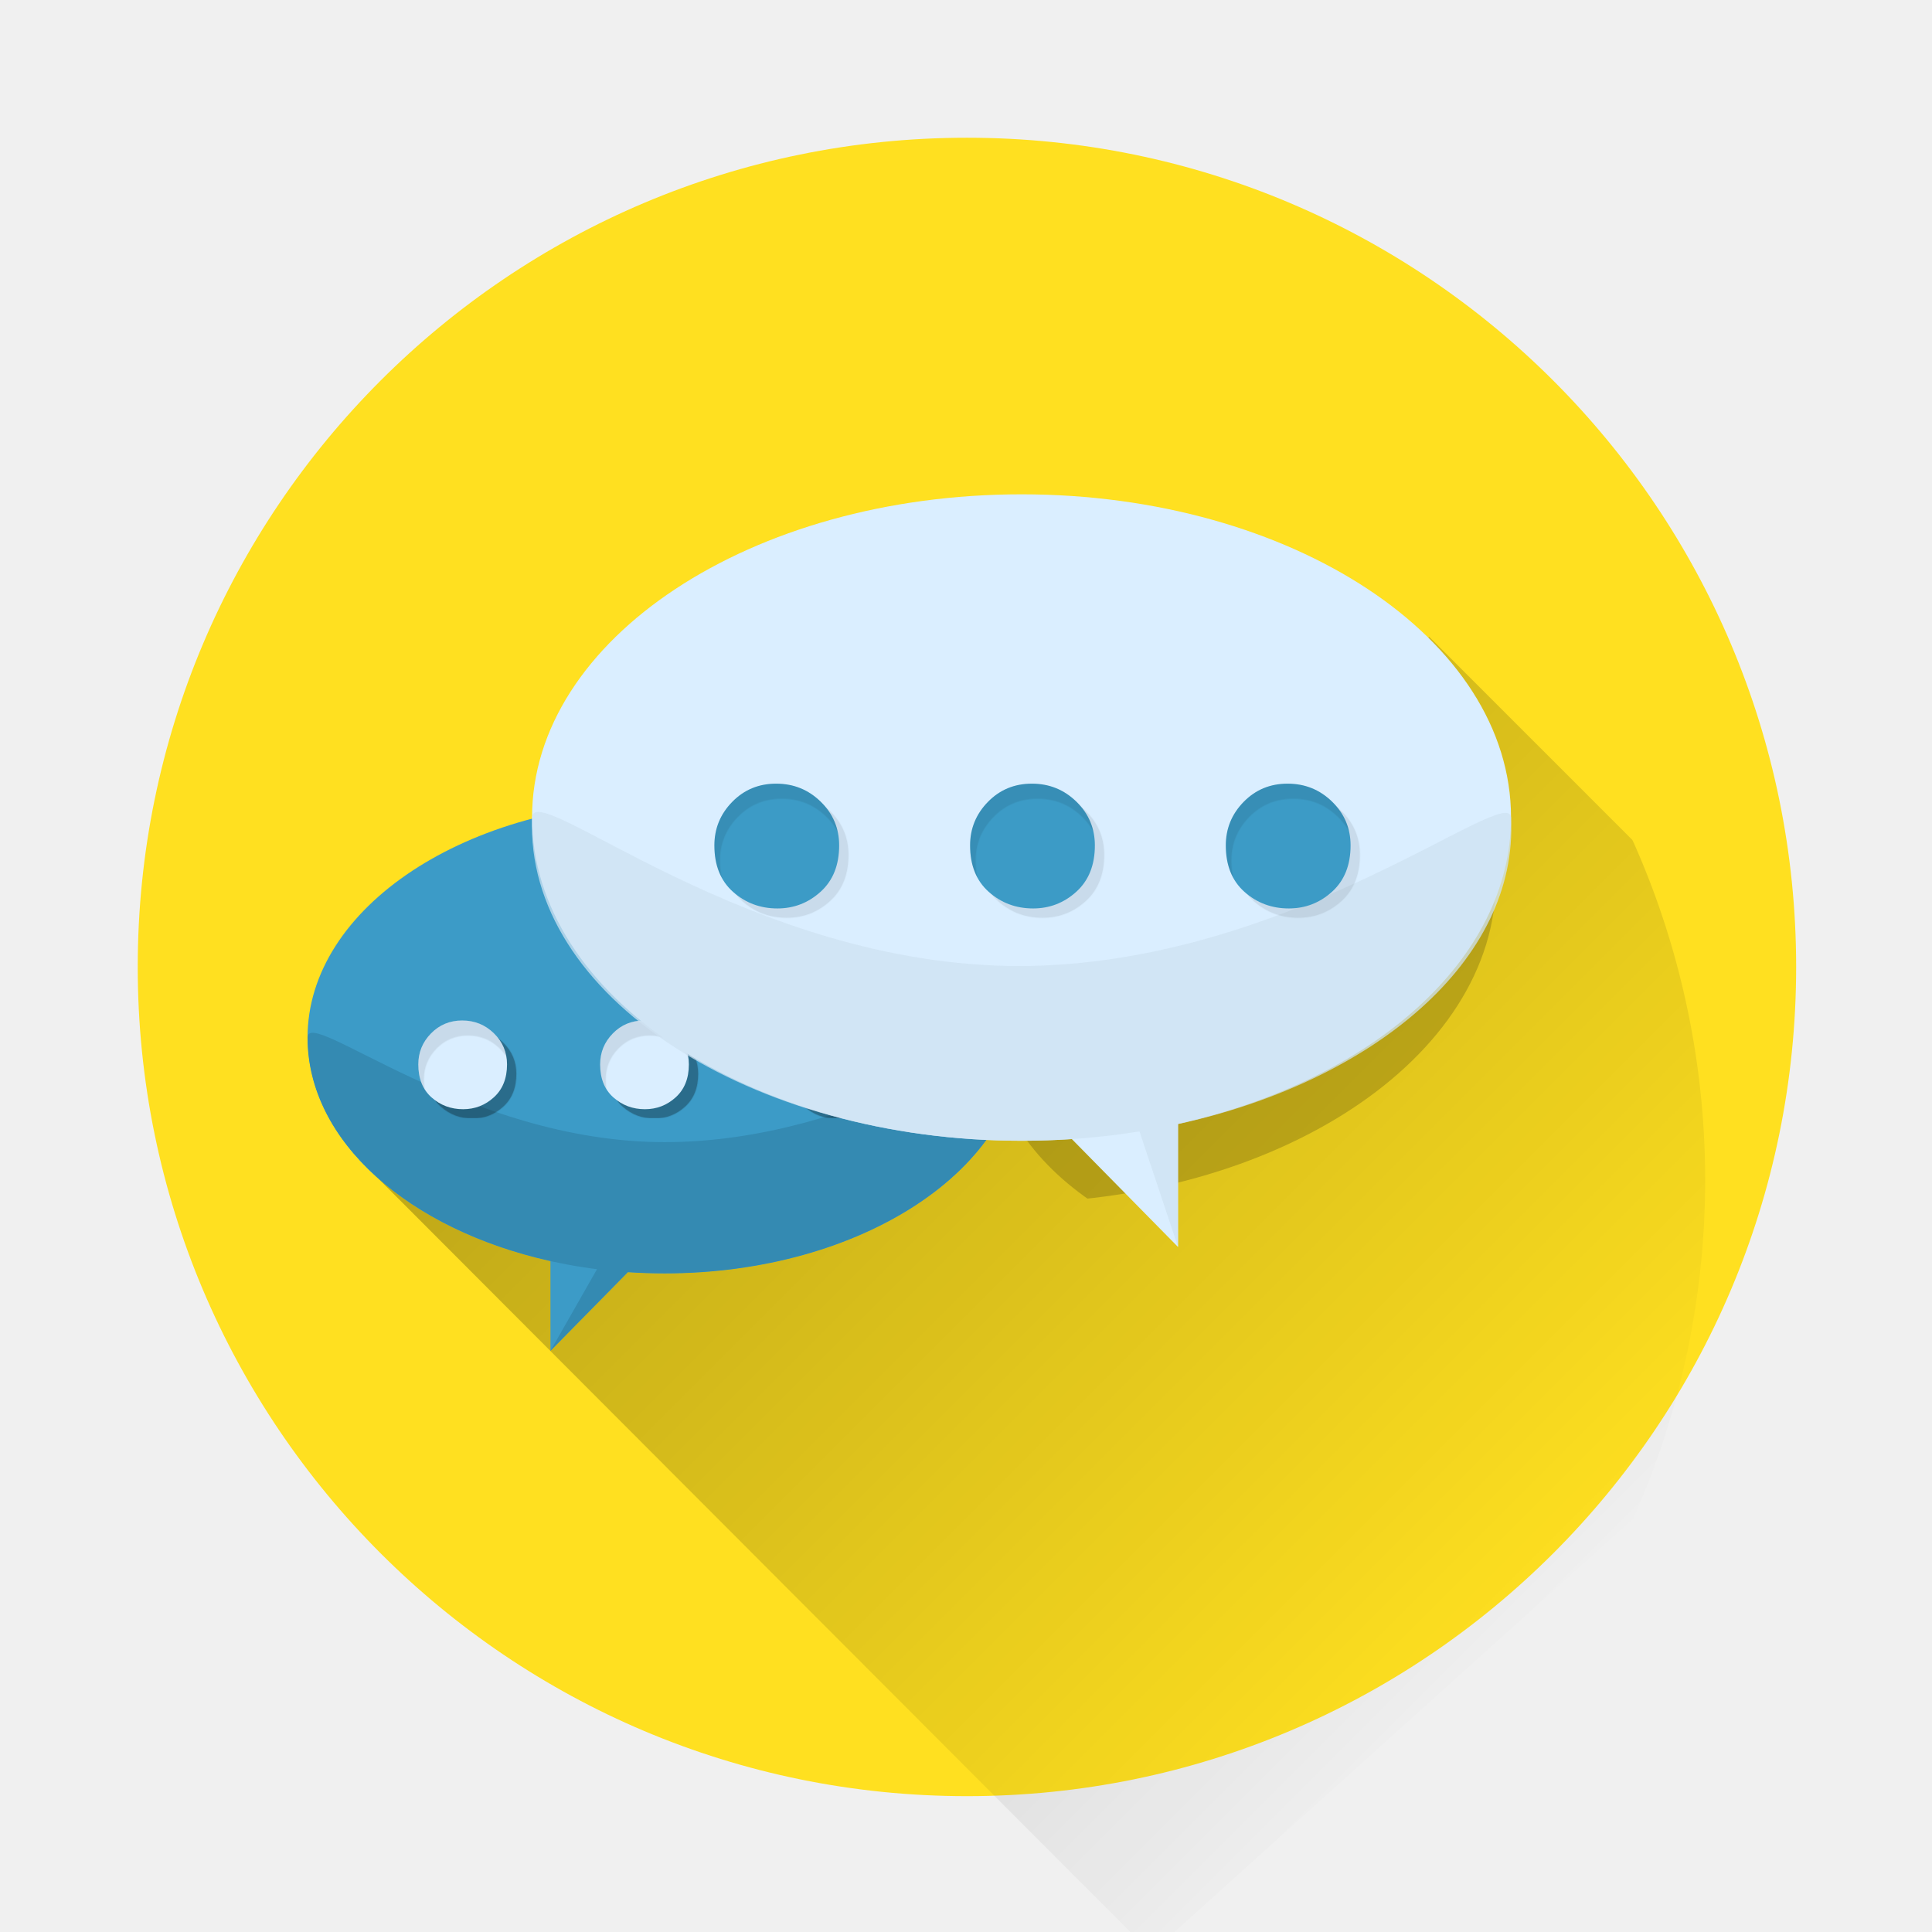
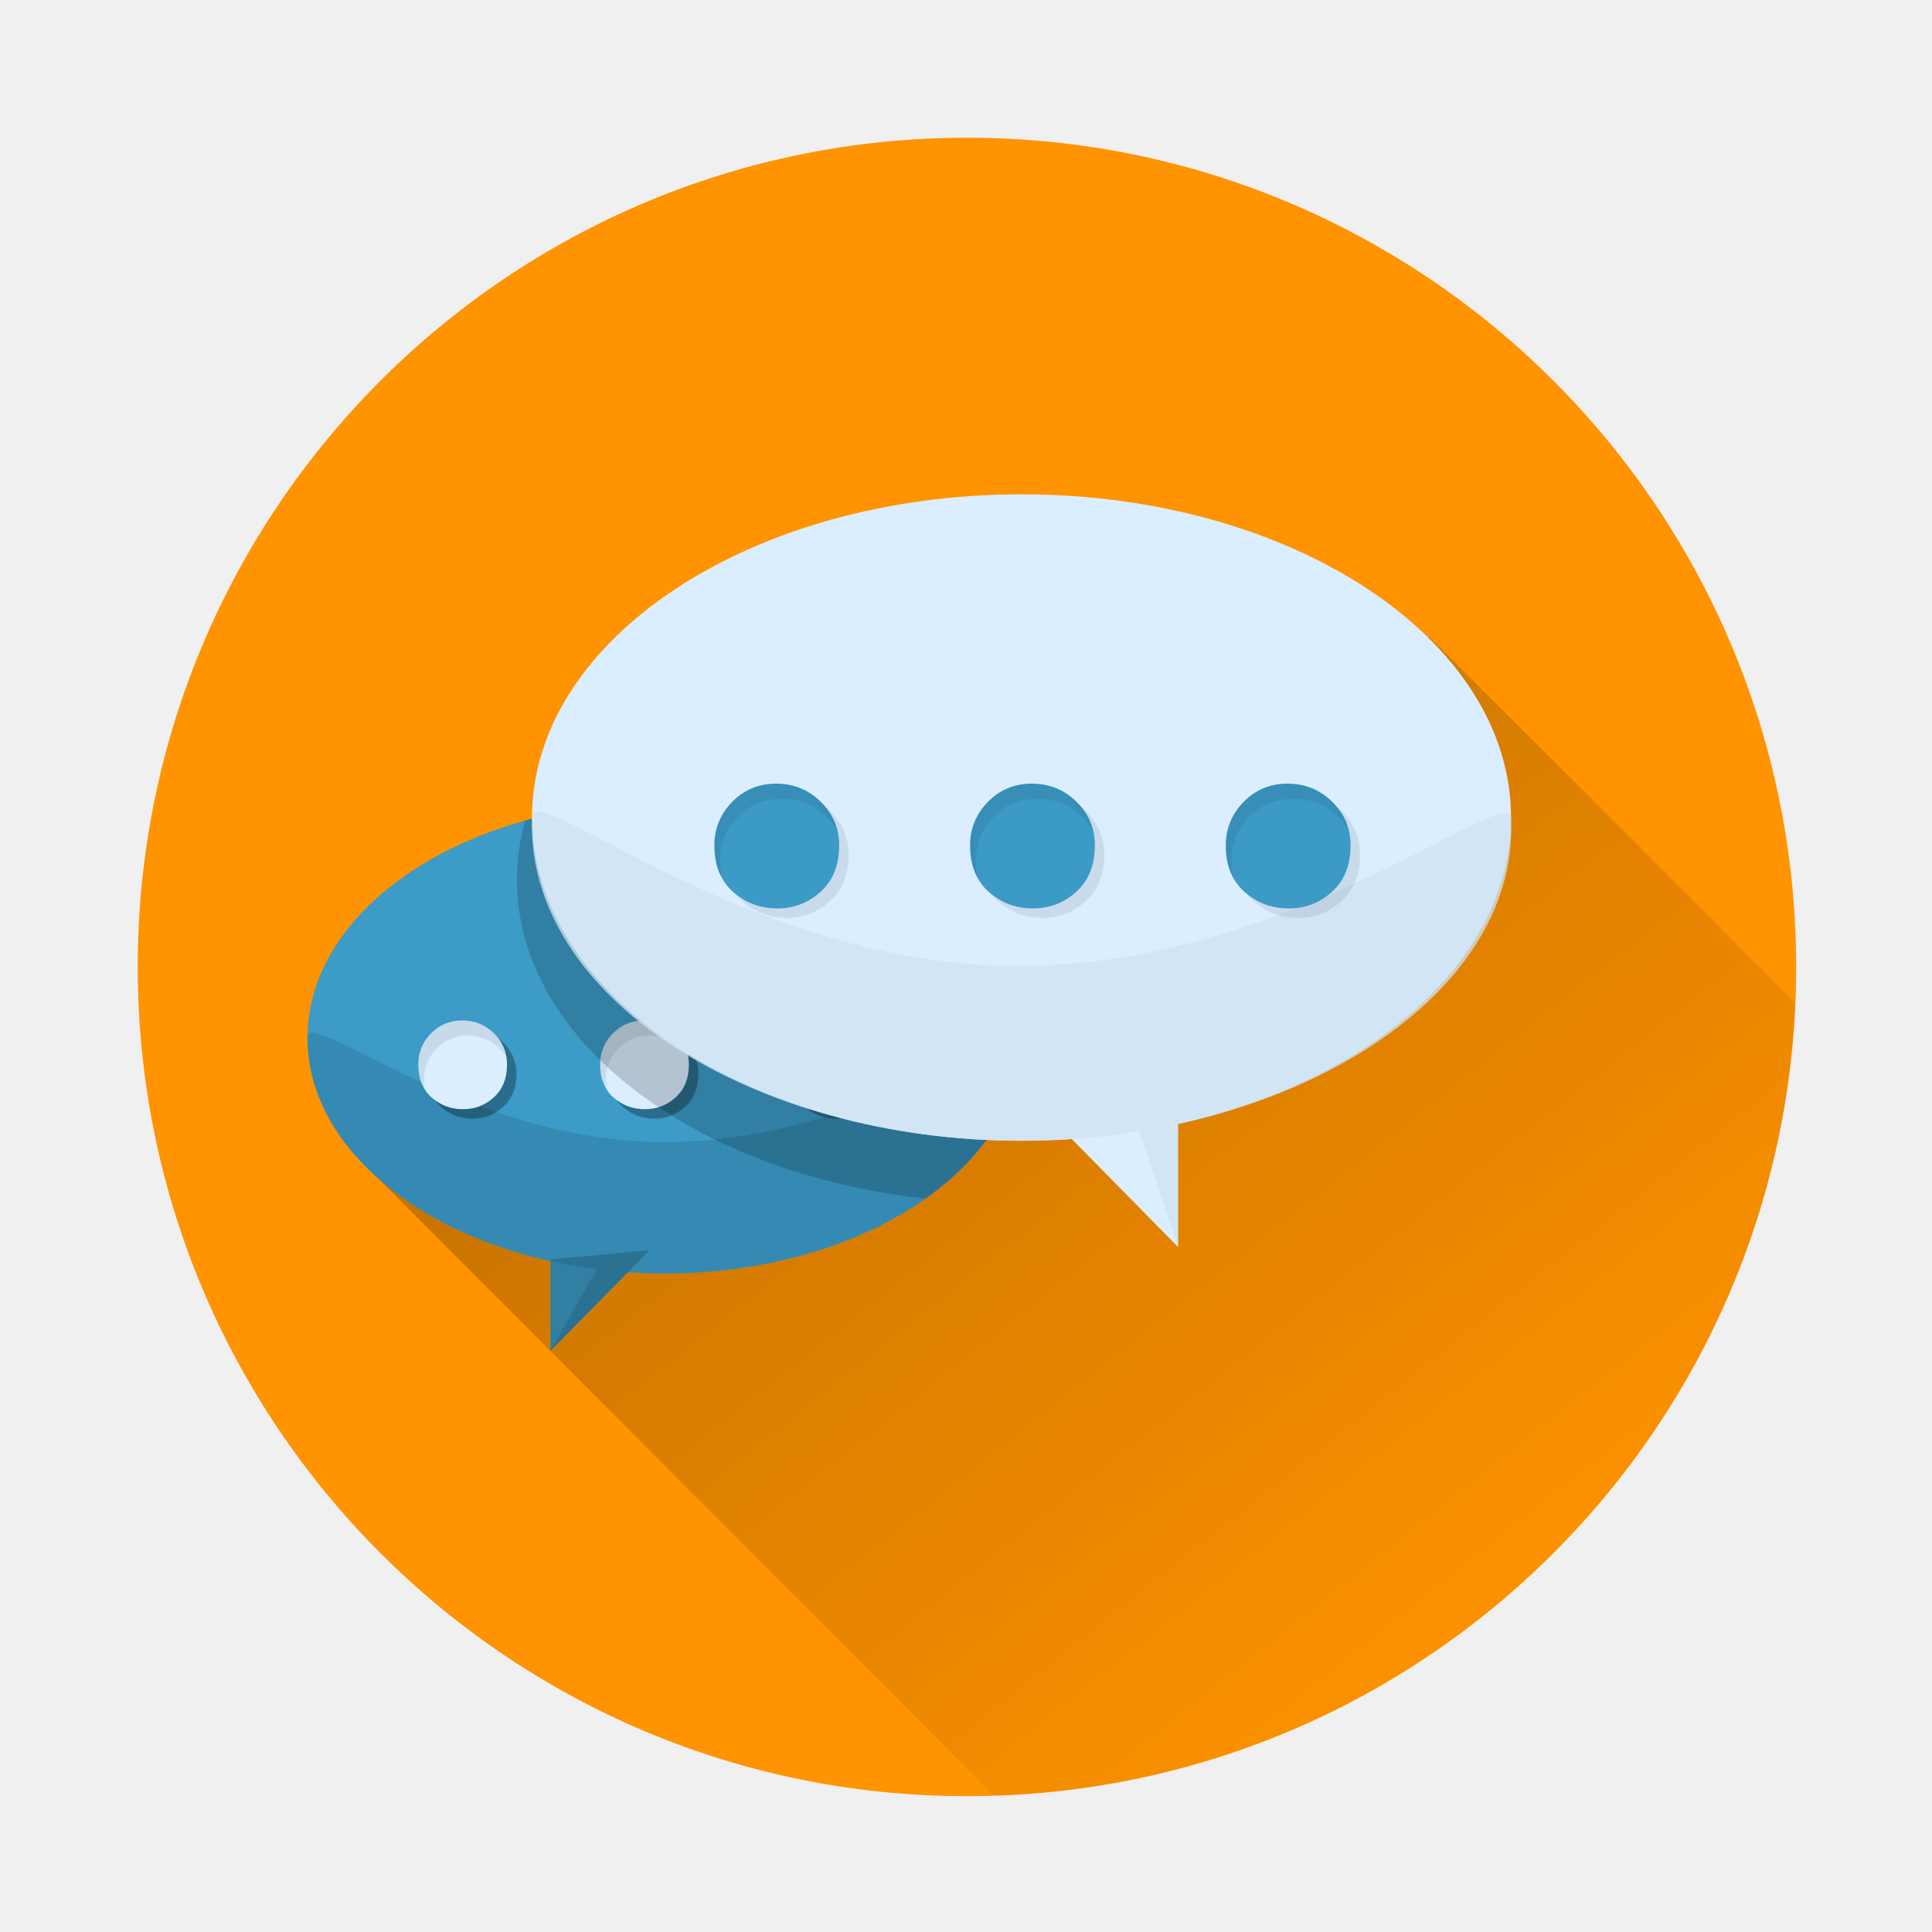
<svg xmlns="http://www.w3.org/2000/svg" xmlns:xlink="http://www.w3.org/1999/xlink" width="1024px" height="1024px" viewBox="0 0 1024 1024" version="1.1">
  <defs>
-     <circle id="path-1" cx="512.5" cy="512.5" r="439.5" />
-     <linearGradient x1="50%" y1="-30.328%" x2="50%" y2="100%" id="linearGradient-3">
+     <linearGradient x1="-6.8%" y1="-6.8%" x2="85.355%" y2="85.355%" id="linearGradient-1">
      <stop stop-color="#000000" offset="0%" />
      <stop stop-color="#000000" stop-opacity="0" offset="100%" />
    </linearGradient>
-     <path d="M128.75,243.411 C53.899,226.747 -2.84217094e-14,180.013 -2.84217094e-14,124.967 C-2.84217094e-14,55.949 84.73,0 189.25,0 C293.769,0 378.499,55.949 378.499,124.967 C378.499,193.984 293.769,249.933 189.25,249.933 C182.684,249.933 176.196,249.712 169.803,249.281 L128.75,291 L128.75,243.411 Z" id="path-4" />
-     <path d="M82.455,162.906 C75.996,162.906 70.423,160.823 65.736,156.656 C61.048,152.49 58.705,146.656 58.705,139.156 C58.705,132.802 60.944,127.333 65.423,122.75 C69.903,118.167 75.423,115.875 81.986,115.875 C88.548,115.875 94.147,118.141 98.783,122.672 C103.418,127.203 105.736,132.698 105.736,139.156 C105.736,146.552 103.418,152.359 98.783,156.578 C94.147,160.797 88.705,162.906 82.455,162.906 L82.455,162.906 Z M178.833,162.906 C172.375,162.906 166.802,160.823 162.114,156.656 C157.427,152.49 155.083,146.656 155.083,139.156 C155.083,132.802 157.323,127.333 161.802,122.75 C166.281,118.167 171.802,115.875 178.364,115.875 C184.927,115.875 190.526,118.141 195.161,122.672 C199.797,127.203 202.114,132.698 202.114,139.156 C202.114,146.552 199.797,152.359 195.161,156.578 C190.526,160.797 185.083,162.906 178.833,162.906 L178.833,162.906 Z M275.212,162.906 C268.753,162.906 263.18,160.823 258.493,156.656 C253.805,152.49 251.462,146.656 251.462,139.156 C251.462,132.802 253.701,127.333 258.18,122.75 C262.66,118.167 268.18,115.875 274.743,115.875 C281.305,115.875 286.904,118.141 291.54,122.672 C296.175,127.203 298.493,132.698 298.493,139.156 C298.493,146.552 296.175,152.359 291.54,156.578 C286.904,160.797 281.462,162.906 275.212,162.906 L275.212,162.906 Z" id="path-6" />
-     <filter x="-50%" y="-50%" width="200%" height="200%" filterUnits="objectBoundingBox" id="filter-7">
+     <path d="M82.455,162.906 C75.996,162.906 70.423,160.823 65.736,156.656 C61.048,152.49 58.705,146.656 58.705,139.156 C58.705,132.802 60.944,127.333 65.423,122.75 C69.903,118.167 75.423,115.875 81.986,115.875 C88.548,115.875 94.147,118.141 98.783,122.672 C103.418,127.203 105.736,132.698 105.736,139.156 C105.736,146.552 103.418,152.359 98.783,156.578 C94.147,160.797 88.705,162.906 82.455,162.906 L82.455,162.906 Z M178.833,162.906 C172.375,162.906 166.802,160.823 162.114,156.656 C157.427,152.49 155.083,146.656 155.083,139.156 C155.083,132.802 157.323,127.333 161.802,122.75 C166.281,118.167 171.802,115.875 178.364,115.875 C184.927,115.875 190.526,118.141 195.161,122.672 C199.797,127.203 202.114,132.698 202.114,139.156 C202.114,146.552 199.797,152.359 195.161,156.578 C190.526,160.797 185.083,162.906 178.833,162.906 L178.833,162.906 Z M275.212,162.906 C268.753,162.906 263.18,160.823 258.493,156.656 C253.805,152.49 251.462,146.656 251.462,139.156 C251.462,132.802 253.701,127.333 258.18,122.75 C262.66,118.167 268.18,115.875 274.743,115.875 C281.305,115.875 286.904,118.141 291.54,122.672 C296.175,127.203 298.493,132.698 298.493,139.156 C298.493,146.552 296.175,152.359 291.54,156.578 C286.904,160.797 281.462,162.906 275.212,162.906 L275.212,162.906 Z" id="path-2" />
+     <filter x="-50%" y="-50%" width="200%" height="200%" filterUnits="objectBoundingBox" id="filter-3">
      <feOffset dx="5" dy="5" in="SourceAlpha" result="shadowOffsetOuter1" />
      <feColorMatrix values="0 0 0 0 0   0 0 0 0 0   0 0 0 0 0  0 0 0 0.303 0" type="matrix" in="shadowOffsetOuter1" />
    </filter>
-     <filter x="-50%" y="-50%" width="200%" height="200%" filterUnits="objectBoundingBox" id="filter-8">
+     <filter x="-50%" y="-50%" width="200%" height="200%" filterUnits="objectBoundingBox" id="filter-4">
      <feOffset dx="3" dy="8" in="SourceAlpha" result="shadowOffsetInner1" />
      <feComposite in="shadowOffsetInner1" in2="SourceAlpha" operator="arithmetic" k2="-1" k3="1" result="shadowInnerInner1" />
      <feColorMatrix values="0 0 0 0 0   0 0 0 0 0   0 0 0 0 0  0 0 0 0.084 0" type="matrix" in="shadowInnerInner1" />
    </filter>
-     <path d="M412.033,481.493 C402.951,481.493 395.114,478.564 388.522,472.704 C381.93,466.845 378.634,458.642 378.634,448.095 C378.634,439.159 381.784,431.469 388.083,425.023 C394.381,418.578 402.145,415.355 411.374,415.355 C420.602,415.355 428.476,418.541 434.994,424.914 C441.513,431.286 444.772,439.013 444.772,448.095 C444.772,458.495 441.513,466.662 434.994,472.594 C428.476,478.527 420.822,481.493 412.033,481.493 L412.033,481.493 Z M547.565,481.493 C538.483,481.493 530.646,478.564 524.054,472.704 C517.462,466.845 514.167,458.642 514.167,448.095 C514.167,439.159 517.316,431.469 523.615,425.023 C529.914,418.578 537.677,415.355 546.906,415.355 C556.134,415.355 564.008,418.541 570.526,424.914 C577.045,431.286 580.304,439.013 580.304,448.095 C580.304,458.495 577.045,466.662 570.526,472.594 C564.008,478.527 556.354,481.493 547.565,481.493 L547.565,481.493 Z M683.097,481.493 C674.015,481.493 666.178,478.564 659.586,472.704 C652.995,466.845 649.699,458.642 649.699,448.095 C649.699,439.159 652.848,431.469 659.147,425.023 C665.446,418.578 673.209,415.355 682.438,415.355 C691.667,415.355 699.54,418.541 706.059,424.914 C712.577,431.286 715.836,439.013 715.836,448.095 C715.836,458.495 712.577,466.662 706.059,472.594 C699.54,478.527 691.886,481.493 683.097,481.493 L683.097,481.493 Z" id="path-9" />
-     <filter x="-50%" y="-50%" width="200%" height="200%" filterUnits="objectBoundingBox" id="filter-10">
+     <path d="M412.033,481.493 C402.951,481.493 395.114,478.564 388.522,472.704 C381.93,466.845 378.634,458.642 378.634,448.095 C378.634,439.159 381.784,431.469 388.083,425.023 C394.381,418.578 402.145,415.355 411.374,415.355 C420.602,415.355 428.476,418.541 434.994,424.914 C441.513,431.286 444.772,439.013 444.772,448.095 C444.772,458.495 441.513,466.662 434.994,472.594 C428.476,478.527 420.822,481.493 412.033,481.493 L412.033,481.493 Z M547.565,481.493 C538.483,481.493 530.646,478.564 524.054,472.704 C517.462,466.845 514.167,458.642 514.167,448.095 C514.167,439.159 517.316,431.469 523.615,425.023 C529.914,418.578 537.677,415.355 546.906,415.355 C556.134,415.355 564.008,418.541 570.526,424.914 C577.045,431.286 580.304,439.013 580.304,448.095 C580.304,458.495 577.045,466.662 570.526,472.594 C564.008,478.527 556.354,481.493 547.565,481.493 L547.565,481.493 Z M683.097,481.493 C674.015,481.493 666.178,478.564 659.586,472.704 C652.995,466.845 649.699,458.642 649.699,448.095 C649.699,439.159 652.848,431.469 659.147,425.023 C665.446,418.578 673.209,415.355 682.438,415.355 C691.667,415.355 699.54,418.541 706.059,424.914 C712.577,431.286 715.836,439.013 715.836,448.095 C715.836,458.495 712.577,466.662 706.059,472.594 C699.54,478.527 691.886,481.493 683.097,481.493 L683.097,481.493 Z" id="path-5" />
+     <filter x="-50%" y="-50%" width="200%" height="200%" filterUnits="objectBoundingBox" id="filter-6">
      <feOffset dx="5" dy="5" in="SourceAlpha" result="shadowOffsetOuter1" />
      <feColorMatrix values="0 0 0 0 0   0 0 0 0 0   0 0 0 0 0  0 0 0 0.08 0" type="matrix" in="shadowOffsetOuter1" />
    </filter>
-     <filter x="-50%" y="-50%" width="200%" height="200%" filterUnits="objectBoundingBox" id="filter-11">
+     <filter x="-50%" y="-50%" width="200%" height="200%" filterUnits="objectBoundingBox" id="filter-7">
      <feOffset dx="3" dy="8" in="SourceAlpha" result="shadowOffsetInner1" />
      <feComposite in="shadowOffsetInner1" in2="SourceAlpha" operator="arithmetic" k2="-1" k3="1" result="shadowInnerInner1" />
      <feColorMatrix values="0 0 0 0 0   0 0 0 0 0   0 0 0 0 0  0 0 0 0.084 0" type="matrix" in="shadowInnerInner1" />
    </filter>
  </defs>
  <g id="Icônes" stroke="none" stroke-width="1" fill="none" fill-rule="evenodd">
    <g id="com">
-       <mask id="mask-2" fill="white">
-         <use xlink:href="#path-1" />
-       </mask>
-       <use id="Oval" fill="#FFE020" xlink:href="#path-1" />
-       <polygon id="ombre" fill-opacity="0.33" fill="url(#linearGradient-3)" mask="url(#mask-2)" transform="translate(624.7416, 627.1908) rotate(-45) translate(-624.7416, -627.1908) " points="923.458 516.228 923.458 936.418 326.025 905.305 326.562 317.964 574.538 517.954" />
-       <g id="Group" mask="url(#mask-2)">
-         <g transform="translate(163, 425)">
-           <mask id="mask-5" fill="white">
-             <use xlink:href="#path-4" />
-           </mask>
-           <use id="Combined-Shape" stroke="none" fill="#3C9BC7" fill-rule="evenodd" xlink:href="#path-4" />
-           <path d="M153.429,247.698 C66.037,236.642 1.88021069e-13,185.897 1.1937118e-12,124.967 C1.47792889e-12,108.053 84.73,180.357 189.25,180.357 C293.769,180.357 378.499,114.306 378.499,124.967 C378.499,193.984 293.769,249.933 189.25,249.933 C182.684,249.933 176.196,249.712 169.803,249.281 L128.75,291 L153.429,247.698 Z" id="Combined-Shape-Copy-3" stroke="none" fill="#348AB2" fill-rule="evenodd" mask="url(#mask-5)" />
-           <g id="..." stroke="none" fill="none" mask="url(#mask-5)">
-             <use fill="black" fill-opacity="1" filter="url(#filter-7)" xlink:href="#path-6" />
-             <use fill="#DAEEFF" fill-rule="evenodd" xlink:href="#path-6" />
-             <use fill="black" fill-opacity="1" filter="url(#filter-8)" xlink:href="#path-6" />
-           </g>
-           <ellipse id="Combined-Shape-Copy" stroke="none" fill-opacity="0.18" fill="#000000" fill-rule="evenodd" mask="url(#mask-5)" transform="translate(370.4397, 41.31482) scale(-1, 1) translate(-370.4397, -41.31482) " cx="370.44" cy="41.315" rx="259.44" ry="171.315" />
+       <circle id="Oval" fill="#FF9300" cx="512.5" cy="512.5" r="439.5" />
+       <path d="M951.593,531.593 L757.504,337.504 L512,585.448 L195.24,619.379 L527.018,951.765 C756.68,944.311 941.802,760.657 951.593,531.593 Z" id="Combined-Shape" fill-opacity="0.33" fill="url(#linearGradient-1)" />
+       <g id="Group" transform="translate(163, 425)">
+         <path d="M128.75,243.411 C53.899,226.747 -2.84217094e-14,180.013 -2.84217094e-14,124.967 C-2.84217094e-14,55.949 84.73,0 189.25,0 C293.769,0 378.499,55.949 378.499,124.967 C378.499,193.984 293.769,249.933 189.25,249.933 C182.684,249.933 176.196,249.712 169.803,249.281 L128.75,291 L128.75,243.411 Z" id="Combined-Shape" fill="#3C9BC7" />
+         <path d="M153.429,247.698 C66.037,236.642 1.88021069e-13,185.897 1.1937118e-12,124.967 C1.47792889e-12,108.053 84.73,180.357 189.25,180.357 C293.769,180.357 378.499,114.306 378.499,124.967 C378.499,193.984 293.769,249.933 189.25,249.933 C182.684,249.933 176.196,249.712 169.803,249.281 L128.75,291 L153.429,247.698 Z" id="Combined-Shape-Copy-3" fill="#348AB2" />
+         <g id="...">
+           <use fill="black" fill-opacity="1" filter="url(#filter-3)" xlink:href="#path-2" />
+           <use fill="#DAEEFF" fill-rule="evenodd" xlink:href="#path-2" />
+           <use fill="black" fill-opacity="1" filter="url(#filter-4)" xlink:href="#path-2" />
        </g>
+         <path d="M327.514,210.296 C204.657,196.788 111,126.274 111,41.315 C111,30.579 112.496,20.073 115.357,9.884 C138.059,3.52 163.032,2.84217094e-14 189.25,2.84217094e-14 C293.769,2.84217094e-14 378.499,55.949 378.499,124.967 C378.499,157.956 359.14,187.96 327.514,210.296 Z M128.75,242.493 L128.75,291 L181.257,237.641 L128.75,242.493 Z" id="Combined-Shape" fill-opacity="0.18" fill="#000000" />
      </g>
-       <path d="M458.501,595.689 C355.89,572.844 282,508.777 282,433.315 C282,338.7 398.155,262 541.44,262 C684.724,262 800.879,338.7 800.879,433.315 C800.879,527.929 684.724,604.63 541.44,604.63 C532.439,604.63 523.545,604.327 514.78,603.736 L458.501,660.928 L458.501,595.689 Z" id="Combined-Shape-Copy-2" fill="#DAEEFF" mask="url(#mask-2)" transform="translate(541.4397, 461.4639) scale(-1, 1) translate(-541.4397, -461.4639) " />
-       <path d="M458.567,595.795 C354.58,573.041 278.068,508.884 282.066,433.315 C283.072,414.283 399.657,512 542.941,512 C686.226,512 800.109,412.031 800.945,433.315 C804.662,527.919 684.79,604.63 541.505,604.63 C520.054,604.63 499.099,602.91 478.989,599.669 L458.567,660.928 L458.567,595.795 Z" id="Combined-Shape-Copy-4" fill-opacity="0.76" fill="#CEE2F2" mask="url(#mask-2)" transform="translate(541.4725, 545.6347) scale(-1, 1) translate(-541.4725, -545.6347) " />
-       <g id="..." mask="url(#mask-2)">
-         <use fill="black" fill-opacity="1" filter="url(#filter-10)" xlink:href="#path-9" />
-         <use fill="#3C9BC6" fill-rule="evenodd" xlink:href="#path-9" />
-         <use fill="black" fill-opacity="1" filter="url(#filter-11)" xlink:href="#path-9" />
+       <path d="M458.501,595.689 C355.89,572.844 282,508.777 282,433.315 C282,338.7 398.155,262 541.44,262 C684.724,262 800.879,338.7 800.879,433.315 C800.879,527.929 684.724,604.63 541.44,604.63 C532.439,604.63 523.545,604.327 514.78,603.736 L458.501,660.928 L458.501,595.689 Z" id="Combined-Shape-Copy-2" fill="#DAEEFF" transform="translate(541.4397, 461.4639) scale(-1, 1) translate(-541.4397, -461.4639) " />
+       <path d="M458.567,595.795 C354.58,573.041 278.068,508.884 282.066,433.315 C283.072,414.283 399.657,512 542.941,512 C686.226,512 800.109,412.031 800.945,433.315 C804.662,527.919 684.79,604.63 541.505,604.63 C520.054,604.63 499.099,602.91 478.989,599.669 L458.567,660.928 L458.567,595.795 Z" id="Combined-Shape-Copy-4" fill-opacity="0.76" fill="#CEE2F2" transform="translate(541.4725, 545.6347) scale(-1, 1) translate(-541.4725, -545.6347) " />
+       <g id="...">
+         <use fill="black" fill-opacity="1" filter="url(#filter-6)" xlink:href="#path-5" />
+         <use fill="#3C9BC6" fill-rule="evenodd" xlink:href="#path-5" />
+         <use fill="black" fill-opacity="1" filter="url(#filter-7)" xlink:href="#path-5" />
      </g>
    </g>
  </g>
</svg>
